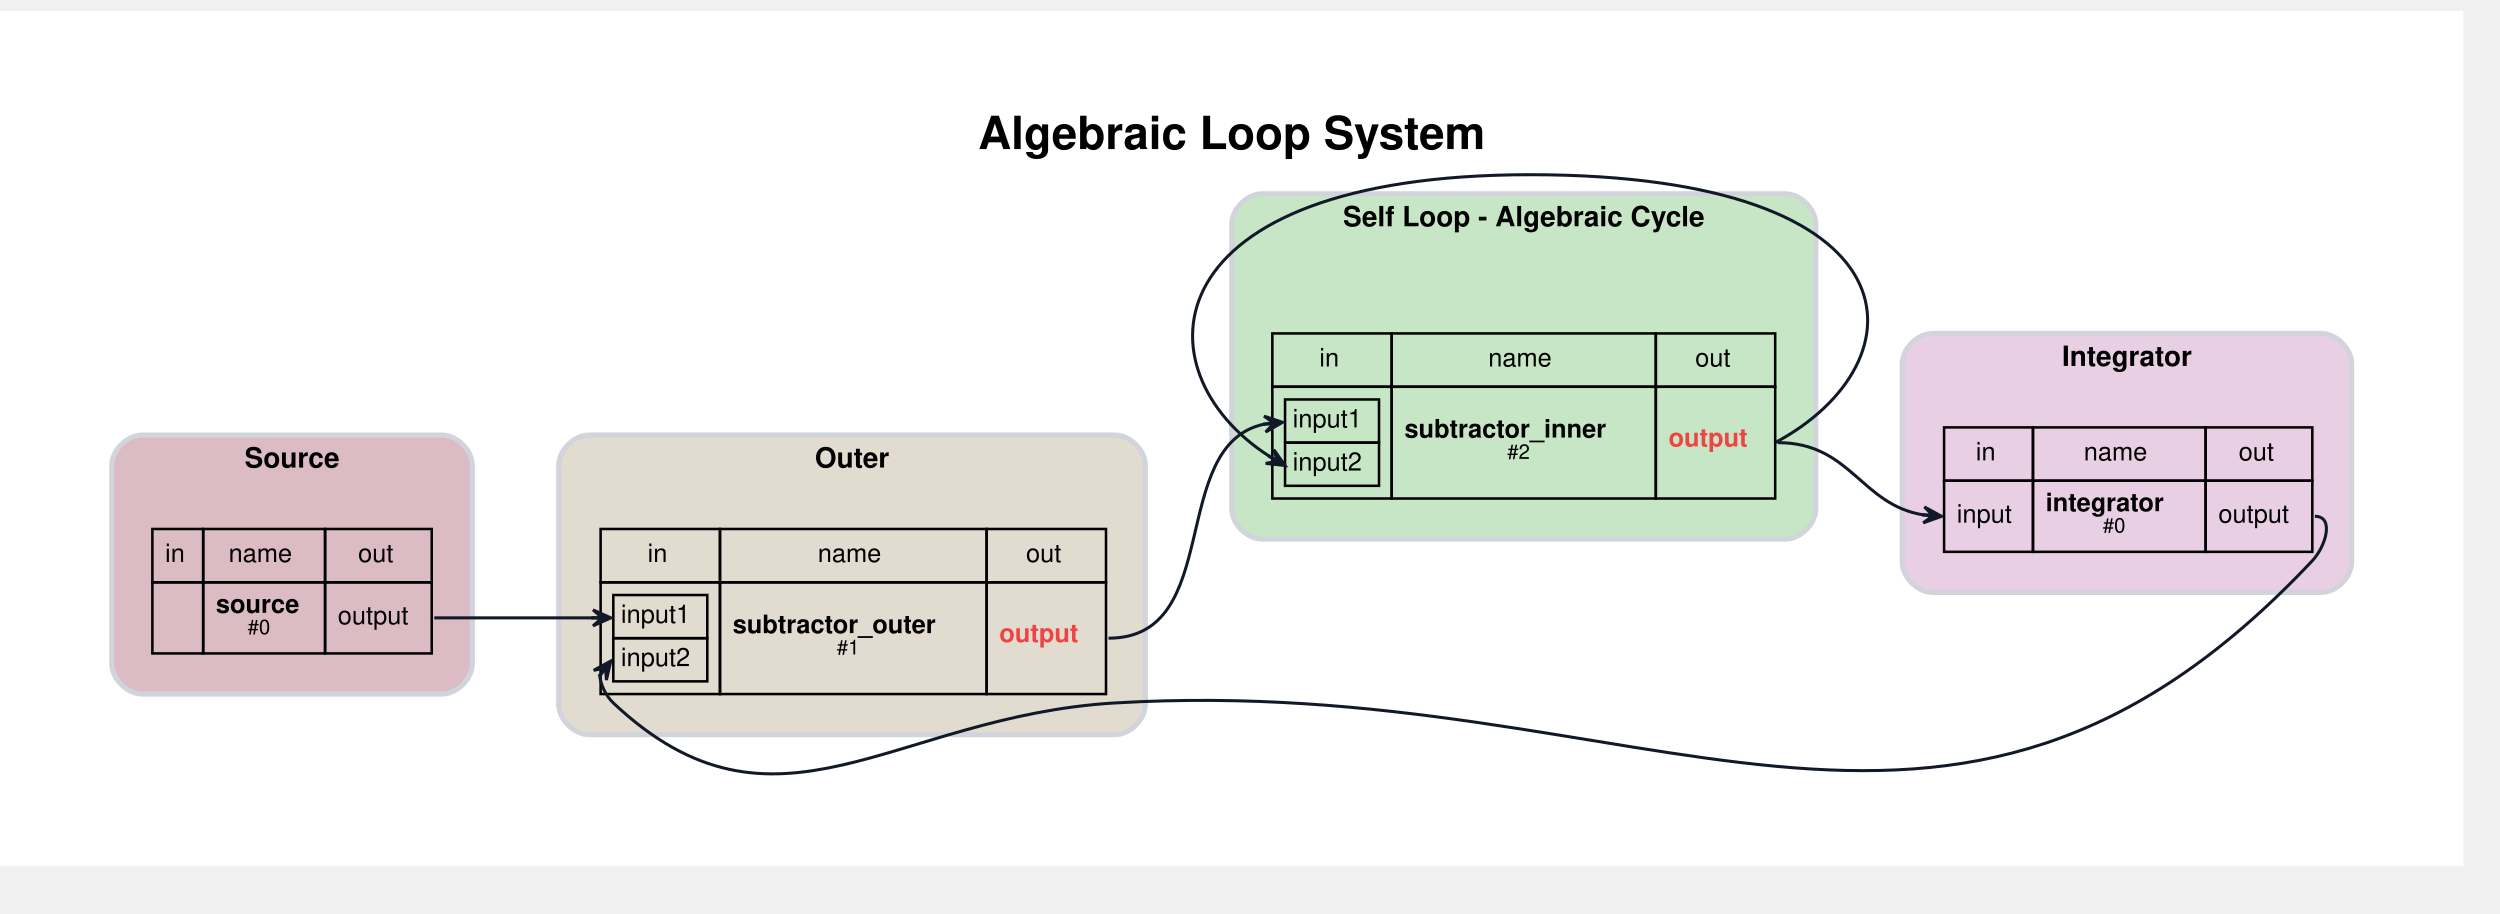
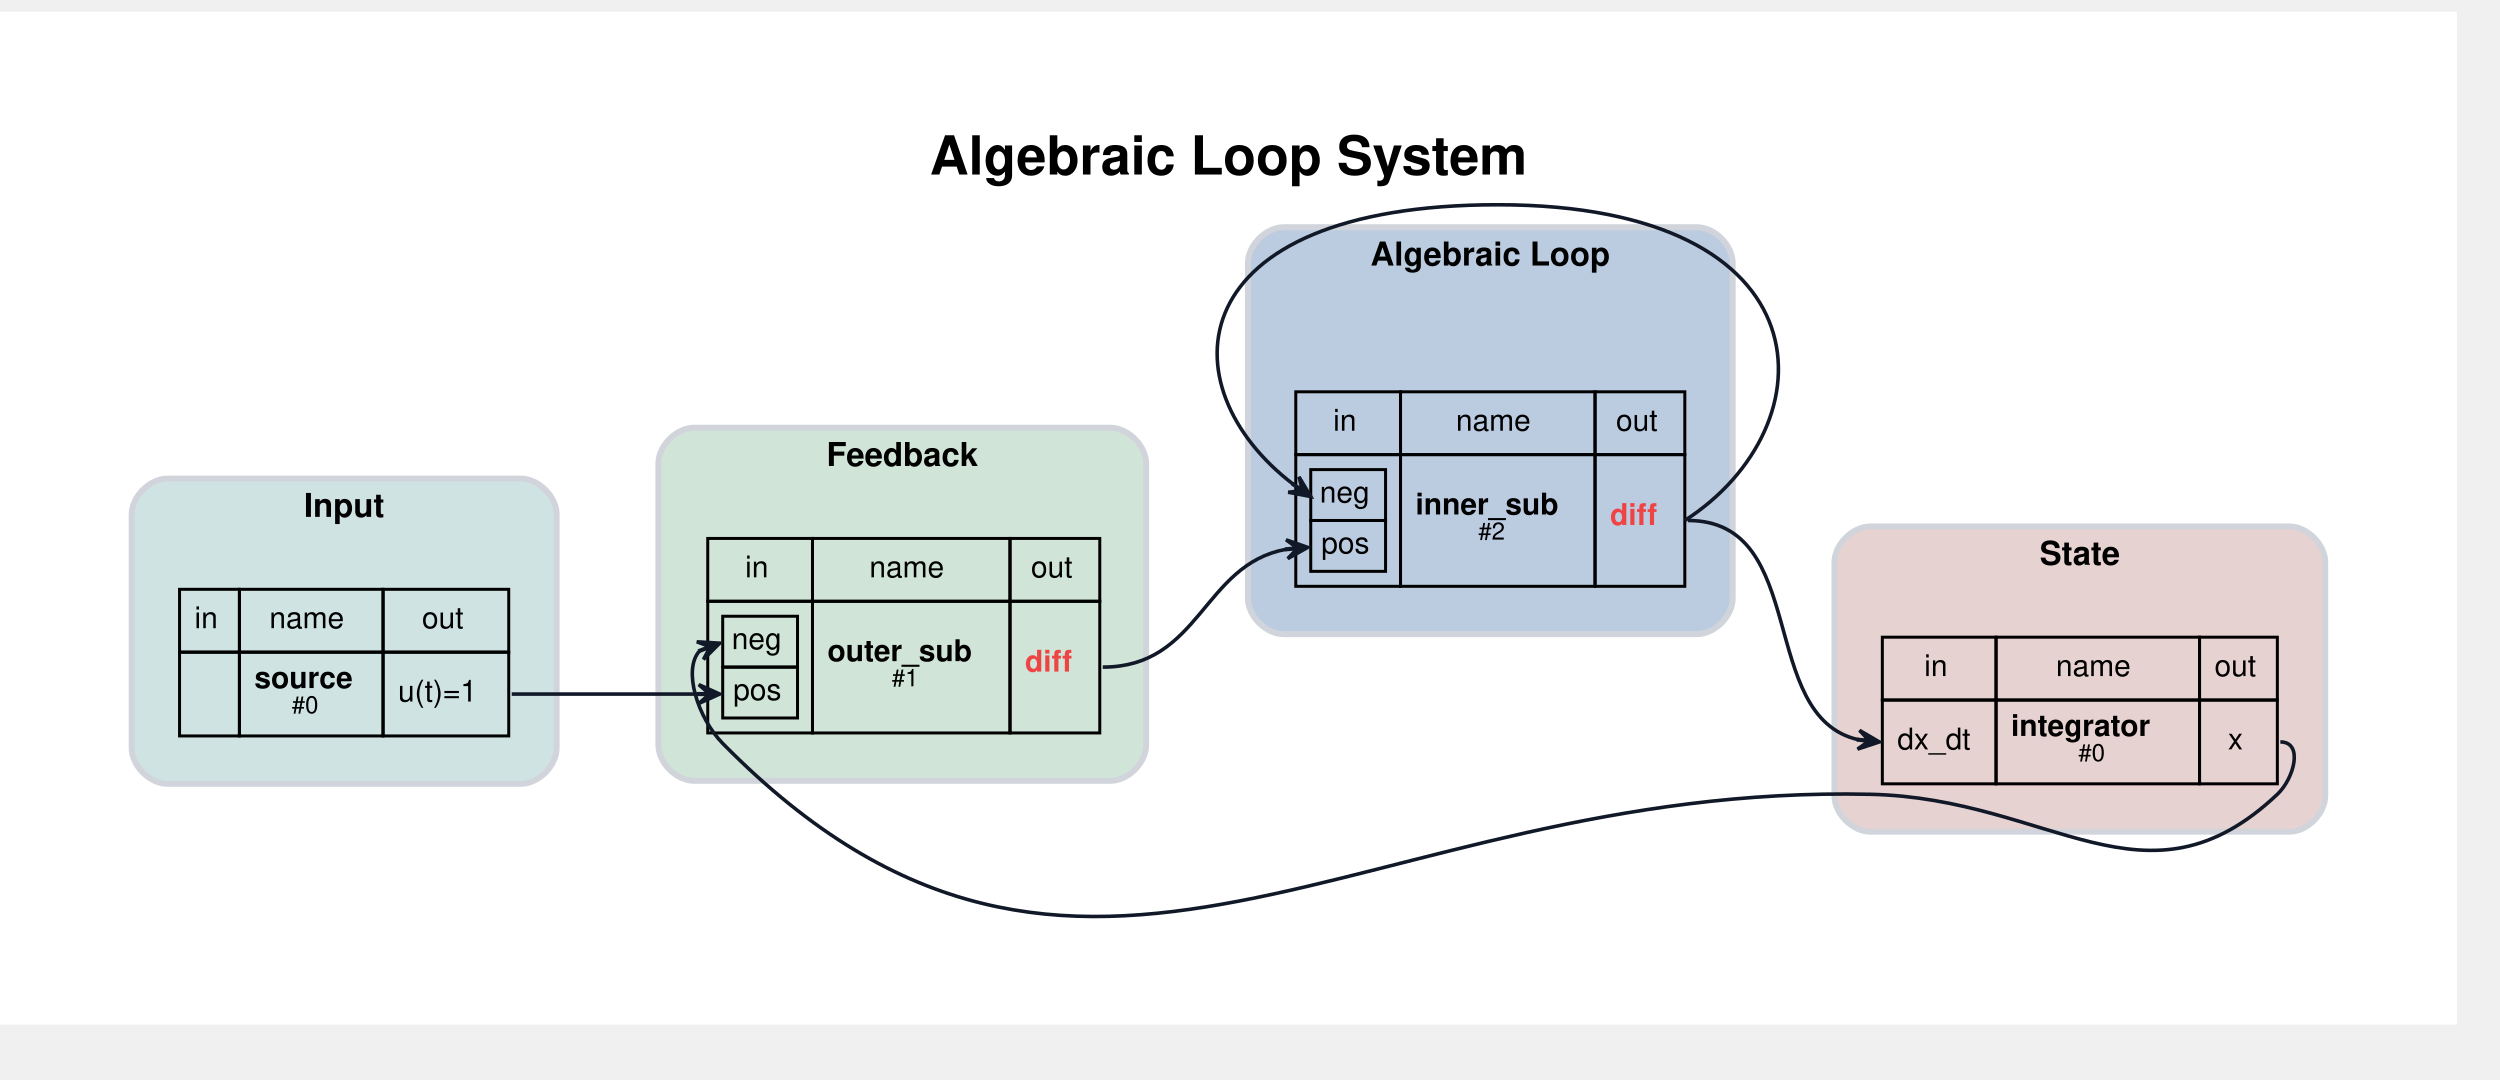
- <svg xmlns="http://www.w3.org/2000/svg" width="999pt" height="365pt" viewBox="14.40 14.40 984.40 351.08">
-   <g id="graph0" class="graph" transform="scale(1 1) rotate(0) translate(50.4 315.08)">
-     <polygon fill="white" stroke="transparent" points="-36,36 -36,-300.68 934,-300.68 934,36 -36,36" />
-     <text text-anchor="middle" x="449" y="-246.28" font-family="Helvetica,sans-Serif" font-weight="bold" font-size="18.00">Algebraic Loop System</text>
-     <g id="clust3" class="cluster">
-       <path fill="#c7e6c5" stroke="#d1d5db" stroke-width="2" d="M461,-92.68C461,-92.68 667,-92.68 667,-92.68 673,-92.68 679,-98.68 679,-104.68 679,-104.68 679,-216.68 679,-216.68 679,-222.68 673,-228.68 667,-228.68 667,-228.68 461,-228.68 461,-228.68 455,-228.68 449,-222.68 449,-216.68 449,-216.68 449,-104.68 449,-104.68 449,-98.68 455,-92.68 461,-92.68" />
-       <text text-anchor="middle" x="564" y="-215.88" font-family="Helvetica,sans-Serif" font-weight="bold" font-size="11.00">Self Loop - Algebraic Cycle</text>
-     </g>
+ <svg xmlns="http://www.w3.org/2000/svg" width="850pt" height="367pt" viewBox="14.40 14.40 835.40 352.85">
+   <g id="graph0" class="graph" transform="scale(1 1) rotate(0) translate(50.4 316.85)">
+     <polygon fill="white" stroke="transparent" points="-36,36 -36,-302.45 785,-302.45 785,36 -36,36" />
+     <text text-anchor="middle" x="374.5" y="-248.05" font-family="Helvetica,sans-Serif" font-weight="bold" font-size="18.00">Algebraic Loop System</text>
    <g id="clust1" class="cluster">
-       <path fill="#dbbcc4" stroke="#d1d5db" stroke-width="2" d="M20,-31.68C20,-31.68 138,-31.68 138,-31.68 144,-31.68 150,-37.68 150,-43.68 150,-43.68 150,-121.68 150,-121.68 150,-127.68 144,-133.68 138,-133.68 138,-133.68 20,-133.68 20,-133.68 14,-133.68 8,-127.68 8,-121.68 8,-121.68 8,-43.68 8,-43.68 8,-37.68 14,-31.68 20,-31.68" />
-       <text text-anchor="middle" x="79" y="-120.88" font-family="Helvetica,sans-Serif" font-weight="bold" font-size="11.00">Source</text>
+       <path fill="#d0e3e3" stroke="#d1d5db" stroke-width="2" d="M20,-44.45C20,-44.45 138,-44.45 138,-44.45 144,-44.45 150,-50.45 150,-56.45 150,-56.45 150,-134.45 150,-134.45 150,-140.45 144,-146.45 138,-146.45 138,-146.45 20,-146.45 20,-146.45 14,-146.45 8,-140.45 8,-134.45 8,-134.45 8,-56.45 8,-56.45 8,-50.45 14,-44.45 20,-44.45" />
+       <text text-anchor="middle" x="79" y="-133.65" font-family="Helvetica,sans-Serif" font-weight="bold" font-size="11.00">Input</text>
    </g>
    <g id="clust2" class="cluster">
-       <path fill="#e2dbcf" stroke="#d1d5db" stroke-width="2" d="M196,-15.68C196,-15.68 403,-15.68 403,-15.68 409,-15.68 415,-21.68 415,-27.68 415,-27.68 415,-121.68 415,-121.68 415,-127.68 409,-133.68 403,-133.68 403,-133.68 196,-133.68 196,-133.68 190,-133.68 184,-127.68 184,-121.68 184,-121.68 184,-27.68 184,-27.68 184,-21.68 190,-15.68 196,-15.68" />
-       <text text-anchor="middle" x="299.5" y="-120.88" font-family="Helvetica,sans-Serif" font-weight="bold" font-size="11.00">Outer</text>
+       <path fill="#d0e4d7" stroke="#d1d5db" stroke-width="2" d="M196,-45.45C196,-45.45 335,-45.45 335,-45.45 341,-45.45 347,-51.45 347,-57.45 347,-57.45 347,-151.45 347,-151.45 347,-157.45 341,-163.45 335,-163.45 335,-163.45 196,-163.45 196,-163.45 190,-163.45 184,-157.45 184,-151.45 184,-151.45 184,-57.45 184,-57.45 184,-51.45 190,-45.45 196,-45.45" />
+       <text text-anchor="middle" x="265.5" y="-150.65" font-family="Helvetica,sans-Serif" font-weight="bold" font-size="11.00">Feedback</text>
+     </g>
+     <g id="clust3" class="cluster">
+       <path fill="#bccce0" stroke="#d1d5db" stroke-width="2" d="M393,-94.45C393,-94.45 531,-94.45 531,-94.45 537,-94.45 543,-100.45 543,-106.45 543,-106.45 543,-218.45 543,-218.45 543,-224.45 537,-230.45 531,-230.45 531,-230.45 393,-230.45 393,-230.45 387,-230.45 381,-224.45 381,-218.45 381,-218.45 381,-106.45 381,-106.45 381,-100.45 387,-94.45 393,-94.45" />
+       <text text-anchor="middle" x="462" y="-217.65" font-family="Helvetica,sans-Serif" font-weight="bold" font-size="11.00">Algebraic Loop</text>
    </g>
    <g id="clust4" class="cluster">
-       <path fill="#e9cfe3" stroke="#d1d5db" stroke-width="2" d="M725,-71.68C725,-71.68 878,-71.68 878,-71.68 884,-71.68 890,-77.68 890,-83.68 890,-83.68 890,-161.68 890,-161.68 890,-167.68 884,-173.68 878,-173.68 878,-173.68 725,-173.68 725,-173.68 719,-173.68 713,-167.68 713,-161.68 713,-161.68 713,-83.68 713,-83.68 713,-77.68 719,-71.68 725,-71.68" />
-       <text text-anchor="middle" x="801.5" y="-160.88" font-family="Helvetica,sans-Serif" font-weight="bold" font-size="11.00">Integrator</text>
+       <path fill="#e6d2d0" stroke="#d1d5db" stroke-width="2" d="M589,-28.45C589,-28.45 729,-28.45 729,-28.45 735,-28.45 741,-34.45 741,-40.45 741,-40.45 741,-118.45 741,-118.45 741,-124.45 735,-130.45 729,-130.45 729,-130.45 589,-130.45 589,-130.45 583,-130.45 577,-124.45 577,-118.45 577,-118.45 577,-40.45 577,-40.45 577,-34.45 583,-28.45 589,-28.45" />
+       <text text-anchor="middle" x="659" y="-117.65" font-family="Helvetica,sans-Serif" font-weight="bold" font-size="11.00">State</text>
    </g>
    <g id="node1" class="node">
-       <polygon fill="none" stroke="black" points="24,-75.68 24,-96.68 44,-96.68 44,-75.68 24,-75.68" />
-       <text text-anchor="start" x="29" y="-83.68" font-family="Helvetica,sans-Serif" font-size="10.00">in</text>
-       <polygon fill="none" stroke="black" points="44,-75.68 44,-96.68 92,-96.68 92,-75.68 44,-75.68" />
-       <text text-anchor="start" x="54" y="-83.68" font-family="Helvetica,sans-Serif" font-size="10.00">name</text>
-       <polygon fill="none" stroke="black" points="92,-75.68 92,-96.68 134,-96.68 134,-75.68 92,-75.68" />
-       <text text-anchor="start" x="105" y="-83.68" font-family="Helvetica,sans-Serif" font-size="10.00">out</text>
-       <polygon fill="none" stroke="black" points="24,-47.68 24,-75.68 44,-75.68 44,-47.68 24,-47.68" />
-       <polygon fill="none" stroke="black" points="44,-47.68 44,-75.68 92,-75.68 92,-47.68 44,-47.68" />
-       <text text-anchor="start" x="49" y="-63.68" font-family="Helvetica,sans-Serif" font-weight="bold" font-size="10.00">source</text>
-       <text text-anchor="start" x="61.5" y="-55.28" font-family="Helvetica,sans-Serif" font-size="8.00">#0</text>
-       <polygon fill="none" stroke="black" points="92,-47.68 92,-75.68 134,-75.68 134,-47.68 92,-47.68" />
-       <text text-anchor="start" x="97" y="-59.18" font-family="Helvetica,sans-Serif" font-size="10.00">output</text>
+       <polygon fill="none" stroke="black" points="24,-88.45 24,-109.45 44,-109.45 44,-88.45 24,-88.45" />
+       <text text-anchor="start" x="29" y="-96.45" font-family="Helvetica,sans-Serif" font-size="10.00">in</text>
+       <polygon fill="none" stroke="black" points="44,-88.45 44,-109.45 92,-109.45 92,-88.45 44,-88.45" />
+       <text text-anchor="start" x="54" y="-96.45" font-family="Helvetica,sans-Serif" font-size="10.00">name</text>
+       <polygon fill="none" stroke="black" points="92,-88.45 92,-109.45 134,-109.45 134,-88.45 92,-88.45" />
+       <text text-anchor="start" x="105" y="-96.45" font-family="Helvetica,sans-Serif" font-size="10.00">out</text>
+       <polygon fill="none" stroke="black" points="24,-60.45 24,-88.45 44,-88.45 44,-60.45 24,-60.45" />
+       <polygon fill="none" stroke="black" points="44,-60.45 44,-88.45 92,-88.45 92,-60.45 44,-60.45" />
+       <text text-anchor="start" x="49" y="-76.45" font-family="Helvetica,sans-Serif" font-weight="bold" font-size="10.00">source</text>
+       <text text-anchor="start" x="61.5" y="-68.05" font-family="Helvetica,sans-Serif" font-size="8.00">#0</text>
+       <polygon fill="none" stroke="black" points="92,-60.45 92,-88.45 134,-88.45 134,-60.45 92,-60.45" />
+       <text text-anchor="start" x="97" y="-71.95" font-family="Helvetica,sans-Serif" font-size="10.00">u(t)=1</text>
    </g>
    <g id="node2" class="node">
-       <polygon fill="none" stroke="black" points="200.5,-75.68 200.5,-96.68 247.5,-96.68 247.5,-75.68 200.5,-75.68" />
-       <text text-anchor="start" x="219" y="-83.68" font-family="Helvetica,sans-Serif" font-size="10.00">in</text>
-       <polygon fill="none" stroke="black" points="247.5,-75.68 247.5,-96.68 352.5,-96.68 352.5,-75.68 247.5,-75.68" />
-       <text text-anchor="start" x="286" y="-83.68" font-family="Helvetica,sans-Serif" font-size="10.00">name</text>
-       <polygon fill="none" stroke="black" points="352.5,-75.68 352.5,-96.68 399.5,-96.68 399.5,-75.68 352.5,-75.68" />
-       <text text-anchor="start" x="368" y="-83.68" font-family="Helvetica,sans-Serif" font-size="10.00">out</text>
-       <polygon fill="none" stroke="black" points="200.5,-31.68 200.5,-75.68 247.5,-75.68 247.5,-31.68 200.5,-31.68" />
-       <polygon fill="none" stroke="black" points="205.5,-53.68 205.5,-70.68 242.5,-70.68 242.5,-53.68 205.5,-53.68" />
-       <text text-anchor="start" x="208.5" y="-59.68" font-family="Helvetica,sans-Serif" font-size="10.00">input1</text>
-       <polygon fill="none" stroke="black" points="205.5,-36.68 205.5,-53.68 242.5,-53.68 242.5,-36.68 205.5,-36.68" />
-       <text text-anchor="start" x="208.5" y="-42.68" font-family="Helvetica,sans-Serif" font-size="10.00">input2</text>
-       <polygon fill="none" stroke="black" points="247.5,-31.68 247.5,-75.68 352.5,-75.68 352.5,-31.68 247.5,-31.68" />
-       <text text-anchor="start" x="252.5" y="-55.68" font-family="Helvetica,sans-Serif" font-weight="bold" font-size="10.00">subtractor_outer</text>
-       <text text-anchor="start" x="293.5" y="-47.28" font-family="Helvetica,sans-Serif" font-size="8.00">#1</text>
-       <polygon fill="none" stroke="black" points="352.5,-31.68 352.5,-75.68 399.5,-75.68 399.5,-31.68 352.5,-31.68" />
-       <text text-anchor="start" x="357.5" y="-52.18" font-family="Helvetica,sans-Serif" font-weight="bold" font-size="10.00" fill="#ef4444">output</text>
+       <polygon fill="none" stroke="black" points="200.5,-105.45 200.5,-126.45 235.5,-126.45 235.5,-105.45 200.5,-105.45" />
+       <text text-anchor="start" x="213" y="-113.45" font-family="Helvetica,sans-Serif" font-size="10.00">in</text>
+       <polygon fill="none" stroke="black" points="235.5,-105.45 235.5,-126.45 301.5,-126.45 301.5,-105.45 235.5,-105.45" />
+       <text text-anchor="start" x="254.5" y="-113.45" font-family="Helvetica,sans-Serif" font-size="10.00">name</text>
+       <polygon fill="none" stroke="black" points="301.5,-105.45 301.5,-126.45 331.5,-126.45 331.5,-105.45 301.5,-105.45" />
+       <text text-anchor="start" x="308.5" y="-113.45" font-family="Helvetica,sans-Serif" font-size="10.00">out</text>
+       <polygon fill="none" stroke="black" points="200.5,-61.45 200.5,-105.45 235.5,-105.45 235.5,-61.45 200.5,-61.45" />
+       <polygon fill="none" stroke="black" points="205.5,-83.45 205.5,-100.45 230.5,-100.45 230.5,-83.45 205.5,-83.45" />
+       <text text-anchor="start" x="208.5" y="-89.45" font-family="Helvetica,sans-Serif" font-size="10.00">neg</text>
+       <polygon fill="none" stroke="black" points="205.5,-66.45 205.5,-83.45 230.5,-83.45 230.5,-66.45 205.5,-66.45" />
+       <text text-anchor="start" x="209" y="-72.45" font-family="Helvetica,sans-Serif" font-size="10.00">pos</text>
+       <polygon fill="none" stroke="black" points="235.5,-61.45 235.5,-105.45 301.5,-105.45 301.5,-61.45 235.5,-61.45" />
+       <text text-anchor="start" x="240.5" y="-85.45" font-family="Helvetica,sans-Serif" font-weight="bold" font-size="10.00">outer_sub</text>
+       <text text-anchor="start" x="262" y="-77.05" font-family="Helvetica,sans-Serif" font-size="8.00">#1</text>
+       <polygon fill="none" stroke="black" points="301.5,-61.45 301.5,-105.45 331.5,-105.45 331.5,-61.45 301.5,-61.45" />
+       <text text-anchor="start" x="306.5" y="-81.95" font-family="Helvetica,sans-Serif" font-weight="bold" font-size="10.00" fill="#ef4444">diff</text>
    </g>
    <g id="edge1" class="edge">
-       <path fill="none" stroke="#111827" stroke-width="1.2" d="M135,-61.68C163.36,-61.68 172.19,-61.68 197.34,-61.68" />
-       <polygon fill="#111827" stroke="#111827" stroke-width="1.2" points="204.5,-61.68 197.5,-64.83 201,-61.78 197.5,-61.78 197.5,-61.68 197.5,-61.58 201,-61.58 197.5,-58.53 204.5,-61.68 204.5,-61.68" />
+       <path fill="none" stroke="#111827" stroke-width="1.2" d="M135,-74.45C163.36,-74.45 172.19,-74.45 197.34,-74.45" />
+       <polygon fill="#111827" stroke="#111827" stroke-width="1.2" points="204.5,-74.45 197.5,-77.6 201,-74.55 197.5,-74.55 197.5,-74.45 197.5,-74.35 201,-74.35 197.5,-71.3 204.5,-74.45 204.5,-74.45" />
    </g>
    <g id="node3" class="node">
-       <polygon fill="none" stroke="black" points="465,-152.68 465,-173.68 512,-173.68 512,-152.68 465,-152.68" />
-       <text text-anchor="start" x="483.5" y="-160.68" font-family="Helvetica,sans-Serif" font-size="10.00">in</text>
-       <polygon fill="none" stroke="black" points="512,-152.68 512,-173.68 616,-173.68 616,-152.68 512,-152.68" />
-       <text text-anchor="start" x="550" y="-160.68" font-family="Helvetica,sans-Serif" font-size="10.00">name</text>
-       <polygon fill="none" stroke="black" points="616,-152.68 616,-173.68 663,-173.68 663,-152.68 616,-152.68" />
-       <text text-anchor="start" x="631.5" y="-160.68" font-family="Helvetica,sans-Serif" font-size="10.00">out</text>
-       <polygon fill="none" stroke="black" points="465,-108.68 465,-152.68 512,-152.68 512,-108.68 465,-108.68" />
-       <polygon fill="none" stroke="black" points="470,-130.68 470,-147.68 507,-147.68 507,-130.68 470,-130.68" />
-       <text text-anchor="start" x="473" y="-136.68" font-family="Helvetica,sans-Serif" font-size="10.00">input1</text>
-       <polygon fill="none" stroke="black" points="470,-113.68 470,-130.68 507,-130.68 507,-113.68 470,-113.68" />
-       <text text-anchor="start" x="473" y="-119.68" font-family="Helvetica,sans-Serif" font-size="10.00">input2</text>
-       <polygon fill="none" stroke="black" points="512,-108.68 512,-152.68 616,-152.68 616,-108.68 512,-108.68" />
-       <text text-anchor="start" x="517" y="-132.68" font-family="Helvetica,sans-Serif" font-weight="bold" font-size="10.00">subtractor_inner</text>
-       <text text-anchor="start" x="557.5" y="-124.28" font-family="Helvetica,sans-Serif" font-size="8.00">#2</text>
-       <polygon fill="none" stroke="black" points="616,-108.68 616,-152.68 663,-152.68 663,-108.68 616,-108.68" />
-       <text text-anchor="start" x="621" y="-129.18" font-family="Helvetica,sans-Serif" font-weight="bold" font-size="10.00" fill="#ef4444">output</text>
+       <polygon fill="none" stroke="black" points="397,-154.45 397,-175.45 432,-175.45 432,-154.45 397,-154.45" />
+       <text text-anchor="start" x="409.5" y="-162.45" font-family="Helvetica,sans-Serif" font-size="10.00">in</text>
+       <polygon fill="none" stroke="black" points="432,-154.45 432,-175.45 497,-175.45 497,-154.45 432,-154.45" />
+       <text text-anchor="start" x="450.5" y="-162.45" font-family="Helvetica,sans-Serif" font-size="10.00">name</text>
+       <polygon fill="none" stroke="black" points="497,-154.45 497,-175.45 527,-175.45 527,-154.45 497,-154.45" />
+       <text text-anchor="start" x="504" y="-162.45" font-family="Helvetica,sans-Serif" font-size="10.00">out</text>
+       <polygon fill="none" stroke="black" points="397,-110.45 397,-154.45 432,-154.45 432,-110.45 397,-110.45" />
+       <polygon fill="none" stroke="black" points="402,-132.45 402,-149.45 427,-149.45 427,-132.45 402,-132.45" />
+       <text text-anchor="start" x="405" y="-138.45" font-family="Helvetica,sans-Serif" font-size="10.00">neg</text>
+       <polygon fill="none" stroke="black" points="402,-115.45 402,-132.45 427,-132.45 427,-115.45 402,-115.45" />
+       <text text-anchor="start" x="405.5" y="-121.45" font-family="Helvetica,sans-Serif" font-size="10.00">pos</text>
+       <polygon fill="none" stroke="black" points="432,-110.45 432,-154.45 497,-154.45 497,-110.45 432,-110.45" />
+       <text text-anchor="start" x="437" y="-134.45" font-family="Helvetica,sans-Serif" font-weight="bold" font-size="10.00">inner_sub</text>
+       <text text-anchor="start" x="458" y="-126.05" font-family="Helvetica,sans-Serif" font-size="8.00">#2</text>
+       <polygon fill="none" stroke="black" points="497,-110.45 497,-154.45 527,-154.45 527,-110.45 497,-110.45" />
+       <text text-anchor="start" x="502" y="-130.95" font-family="Helvetica,sans-Serif" font-weight="bold" font-size="10.00" fill="#ef4444">diff</text>
    </g>
    <g id="edge2" class="edge">
-       <path fill="none" stroke="#111827" stroke-width="1.2" d="M400.5,-53.68C446.36,-53.68 423.37,-129.64 461.71,-137.95" />
-       <polygon fill="#111827" stroke="#111827" stroke-width="1.2" points="469,-138.68 461.72,-141.11 465.51,-138.43 462.03,-138.08 462.04,-137.98 462.05,-137.88 465.53,-138.23 462.35,-134.84 469,-138.68 469,-138.68" />
+       <path fill="none" stroke="#111827" stroke-width="1.2" d="M332.5,-83.45C365.14,-83.45 365.84,-117.74 393.74,-122.82" />
+       <polygon fill="#111827" stroke="#111827" stroke-width="1.2" points="401,-123.45 393.75,-125.99 397.5,-123.25 394.02,-122.95 394.03,-122.85 394.03,-122.75 397.52,-123.05 394.3,-119.71 401,-123.45 401,-123.45" />
    </g>
    <g id="edge4" class="edge">
-       <path fill="none" stroke="#111827" stroke-width="1.2" d="M663,-130.68C722,-162.18 722,-236.18 566.5,-236.18 416.77,-236.18 411.21,-159.23 463.68,-125.39" />
-       <polygon fill="#111827" stroke="#111827" stroke-width="1.2" points="470,-121.68 465.56,-127.94 467.03,-123.54 464.02,-125.31 463.96,-125.23 463.91,-125.14 466.93,-123.37 462.37,-122.51 470,-121.68 470,-121.68" />
+       <path fill="none" stroke="#111827" stroke-width="1.2" d="M527,-132.45C576,-163.95 576,-237.95 464.5,-237.95 357.57,-237.95 353.19,-177.26 396.22,-144.5" />
+       <polygon fill="#111827" stroke="#111827" stroke-width="1.2" points="402,-140.45 398.07,-147.05 399.19,-142.54 396.32,-144.55 396.26,-144.47 396.21,-144.38 399.08,-142.38 394.46,-141.89 402,-140.45 402,-140.45" />
    </g>
    <g id="node4" class="node">
-       <polygon fill="none" stroke="black" points="729.5,-115.68 729.5,-136.68 764.5,-136.68 764.5,-115.68 729.5,-115.68" />
-       <text text-anchor="start" x="742" y="-123.68" font-family="Helvetica,sans-Serif" font-size="10.00">in</text>
-       <polygon fill="none" stroke="black" points="764.5,-115.68 764.5,-136.68 832.5,-136.68 832.5,-115.68 764.5,-115.68" />
-       <text text-anchor="start" x="784.5" y="-123.68" font-family="Helvetica,sans-Serif" font-size="10.00">name</text>
-       <polygon fill="none" stroke="black" points="832.5,-115.68 832.5,-136.68 874.5,-136.68 874.5,-115.68 832.5,-115.68" />
-       <text text-anchor="start" x="845.5" y="-123.68" font-family="Helvetica,sans-Serif" font-size="10.00">out</text>
-       <polygon fill="none" stroke="black" points="729.5,-87.68 729.5,-115.68 764.5,-115.68 764.5,-87.68 729.5,-87.68" />
-       <text text-anchor="start" x="734.5" y="-99.18" font-family="Helvetica,sans-Serif" font-size="10.00">input</text>
-       <polygon fill="none" stroke="black" points="764.5,-87.68 764.5,-115.68 832.5,-115.68 832.5,-87.68 764.5,-87.68" />
-       <text text-anchor="start" x="769.5" y="-103.68" font-family="Helvetica,sans-Serif" font-weight="bold" font-size="10.00">integrator</text>
-       <text text-anchor="start" x="792" y="-95.28" font-family="Helvetica,sans-Serif" font-size="8.00">#0</text>
-       <polygon fill="none" stroke="black" points="832.5,-87.68 832.5,-115.68 874.5,-115.68 874.5,-87.68 832.5,-87.68" />
-       <text text-anchor="start" x="837.5" y="-99.18" font-family="Helvetica,sans-Serif" font-size="10.00">output</text>
+       <polygon fill="none" stroke="black" points="593,-72.45 593,-93.45 631,-93.45 631,-72.45 593,-72.45" />
+       <text text-anchor="start" x="607" y="-80.45" font-family="Helvetica,sans-Serif" font-size="10.00">in</text>
+       <polygon fill="none" stroke="black" points="631,-72.45 631,-93.45 699,-93.45 699,-72.45 631,-72.45" />
+       <text text-anchor="start" x="651" y="-80.45" font-family="Helvetica,sans-Serif" font-size="10.00">name</text>
+       <polygon fill="none" stroke="black" points="699,-72.45 699,-93.45 725,-93.45 725,-72.45 699,-72.45" />
+       <text text-anchor="start" x="704" y="-80.45" font-family="Helvetica,sans-Serif" font-size="10.00">out</text>
+       <polygon fill="none" stroke="black" points="593,-44.45 593,-72.45 631,-72.45 631,-44.45 593,-44.45" />
+       <text text-anchor="start" x="598" y="-55.95" font-family="Helvetica,sans-Serif" font-size="10.00">dx_dt</text>
+       <polygon fill="none" stroke="black" points="631,-44.45 631,-72.45 699,-72.45 699,-44.45 631,-44.45" />
+       <text text-anchor="start" x="636" y="-60.45" font-family="Helvetica,sans-Serif" font-weight="bold" font-size="10.00">integrator</text>
+       <text text-anchor="start" x="658.5" y="-52.05" font-family="Helvetica,sans-Serif" font-size="8.00">#0</text>
+       <polygon fill="none" stroke="black" points="699,-44.45 699,-72.45 725,-72.45 725,-44.45 699,-44.45" />
+       <text text-anchor="start" x="708.5" y="-55.95" font-family="Helvetica,sans-Serif" font-size="10.00">x</text>
    </g>
    <g id="edge3" class="edge">
-       <path fill="none" stroke="#111827" stroke-width="1.2" d="M664,-130.68C692.85,-130.68 696.6,-106.24 721.33,-102.23" />
-       <polygon fill="#111827" stroke="#111827" stroke-width="1.2" points="728.5,-101.68 721.76,-105.36 725.02,-102.05 721.53,-102.32 721.52,-102.22 721.51,-102.12 725,-101.85 721.28,-99.08 728.5,-101.68 728.5,-101.68" />
+       <path fill="none" stroke="#111827" stroke-width="1.2" d="M528,-132.45C568.94,-132.45 550.98,-66.87 585.01,-59.19" />
+       <polygon fill="#111827" stroke="#111827" stroke-width="1.2" points="592,-58.45 585.37,-62.32 588.53,-58.92 585.05,-59.28 585.04,-59.18 585.03,-59.08 588.51,-58.72 584.71,-56.05 592,-58.45 592,-58.45" />
    </g>
    <g id="edge5" class="edge">
-       <path fill="none" stroke="#111827" stroke-width="1.2" d="M875.5,-101.68C883.29,-101.68 879.84,-89.85 874.5,-84.18 729.91,69.53 613.66,-40.65 403,-28.18 315.38,-22.99 269.42,31.98 205.5,-28.18 202.66,-30.86 200.48,-35.34 200.16,-38.97" />
-       <polygon fill="#111827" stroke="#111827" stroke-width="1.2" points="204.5,-44.68 197.76,-41.01 202.3,-41.95 200.19,-39.16 200.27,-39.1 200.35,-39.04 202.46,-41.83 202.78,-37.2 204.5,-44.68 204.5,-44.68" />
+       <path fill="none" stroke="#111827" stroke-width="1.2" d="M726,-58.45C733.79,-58.45 730.66,-46.3 725,-40.95 681.06,0.55 649.43,-39.61 589,-40.95 418.43,-44.73 325.27,63.56 205.5,-57.95 197.17,-66.41 192.02,-82.66 197.81,-88.91" />
+       <polygon fill="#111827" stroke="#111827" stroke-width="1.2" points="204.5,-91.45 196.84,-91.91 201.19,-90.3 197.92,-89.06 197.96,-88.97 197.99,-88.88 201.26,-90.12 199.07,-86.02 204.5,-91.45 204.5,-91.45" />
    </g>
  </g>
</svg>
